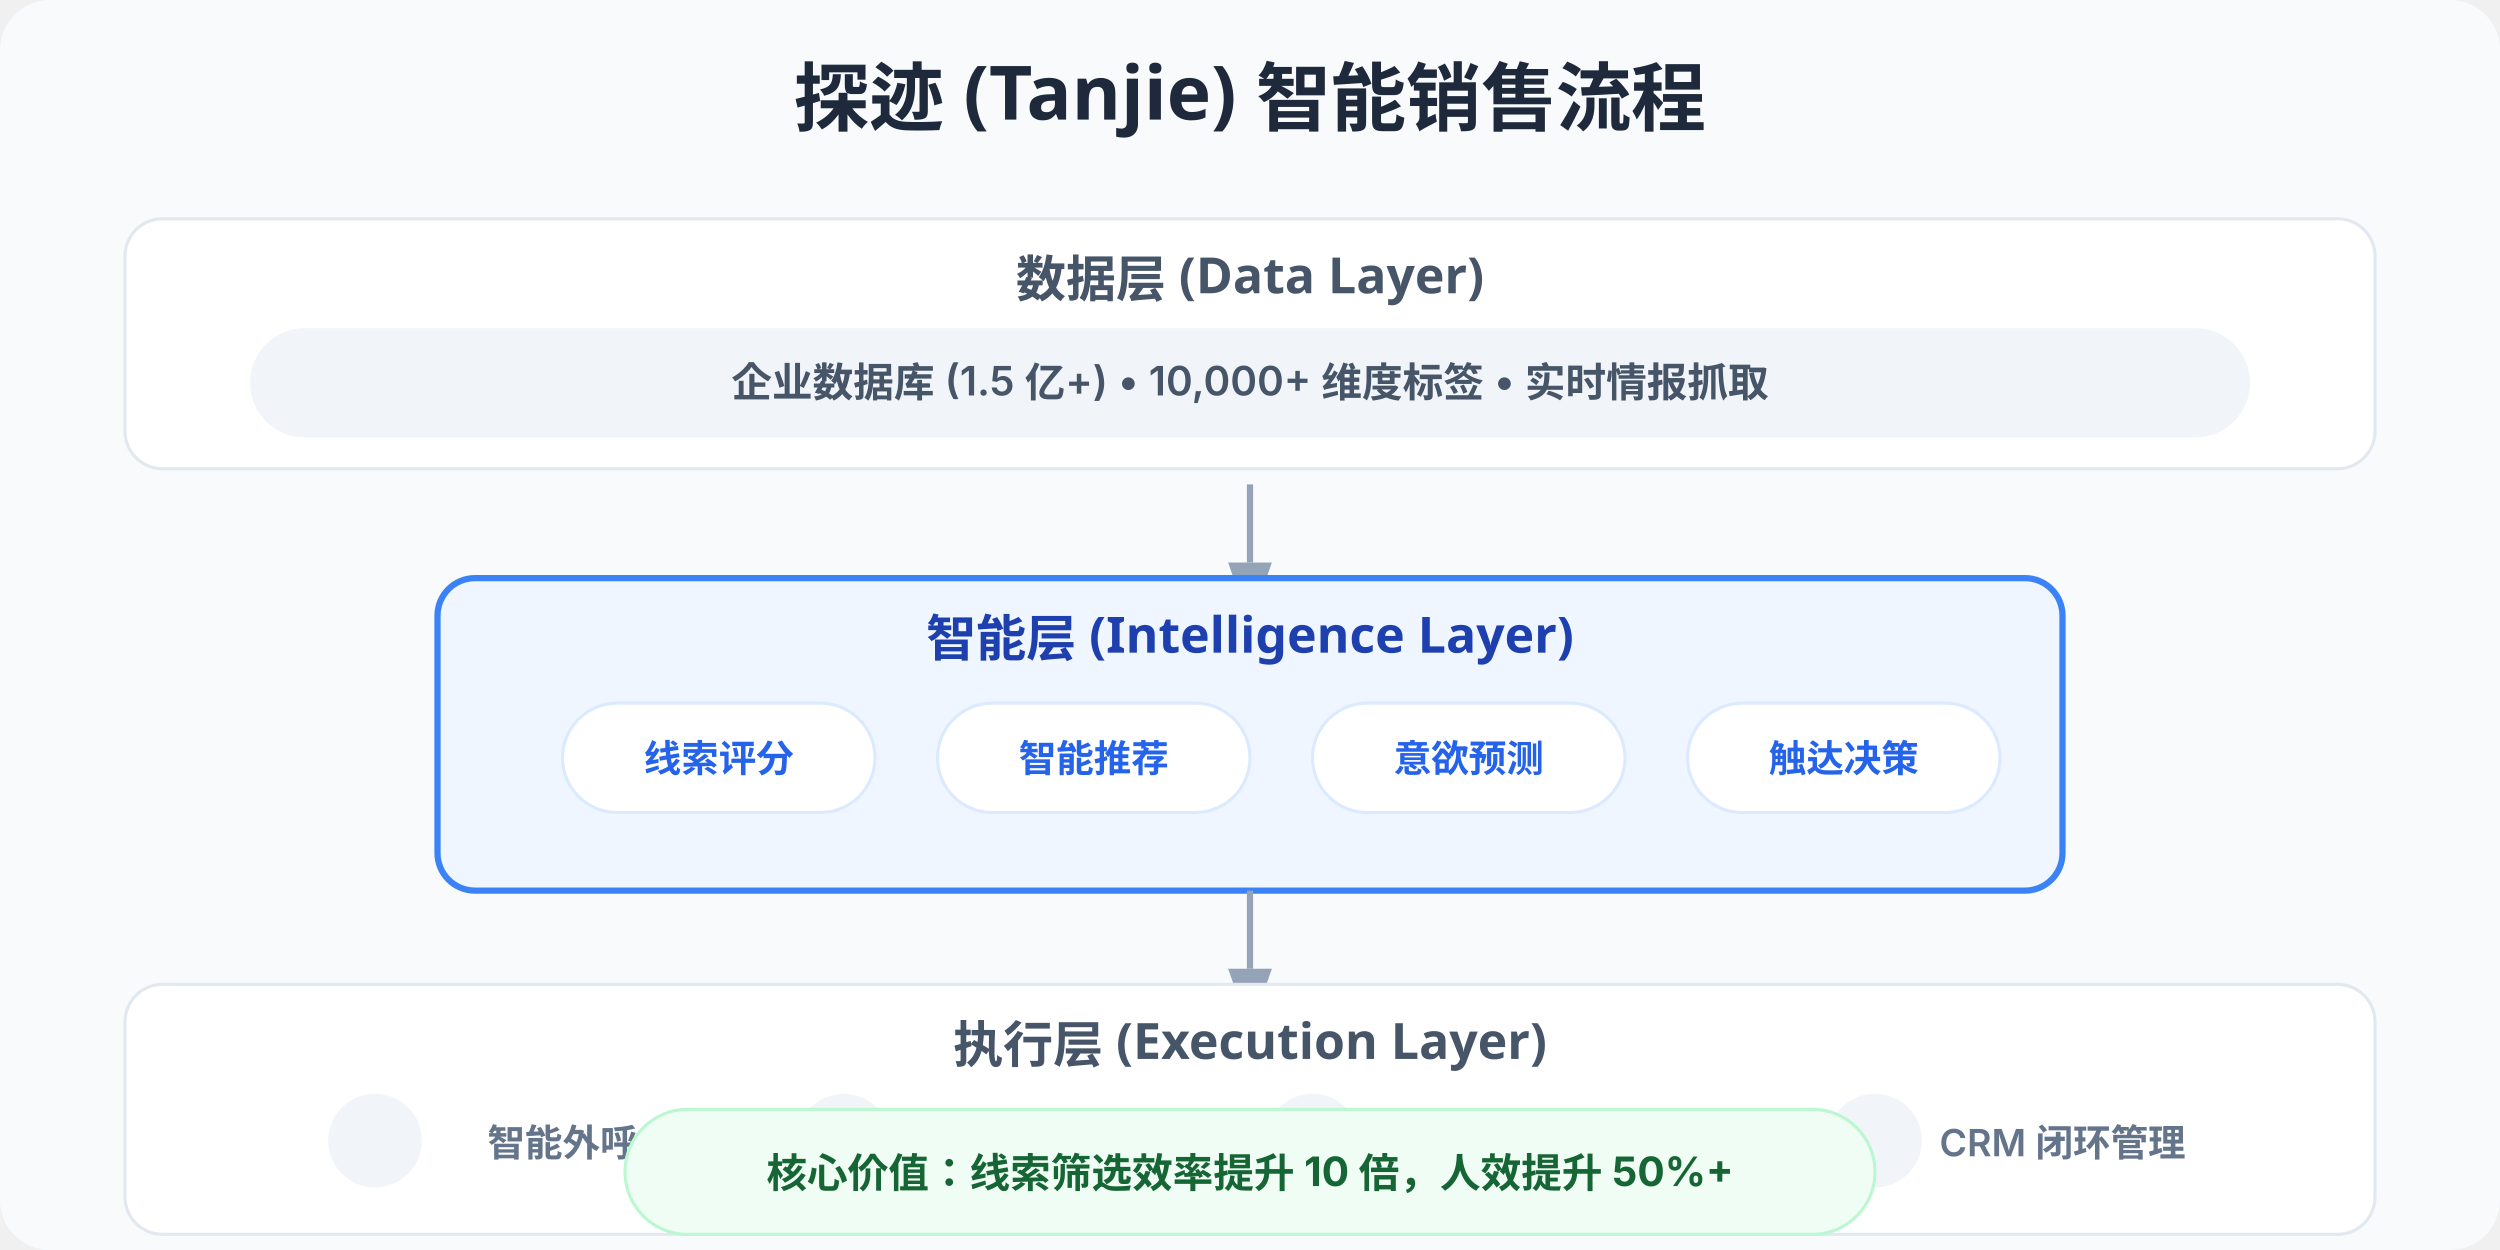
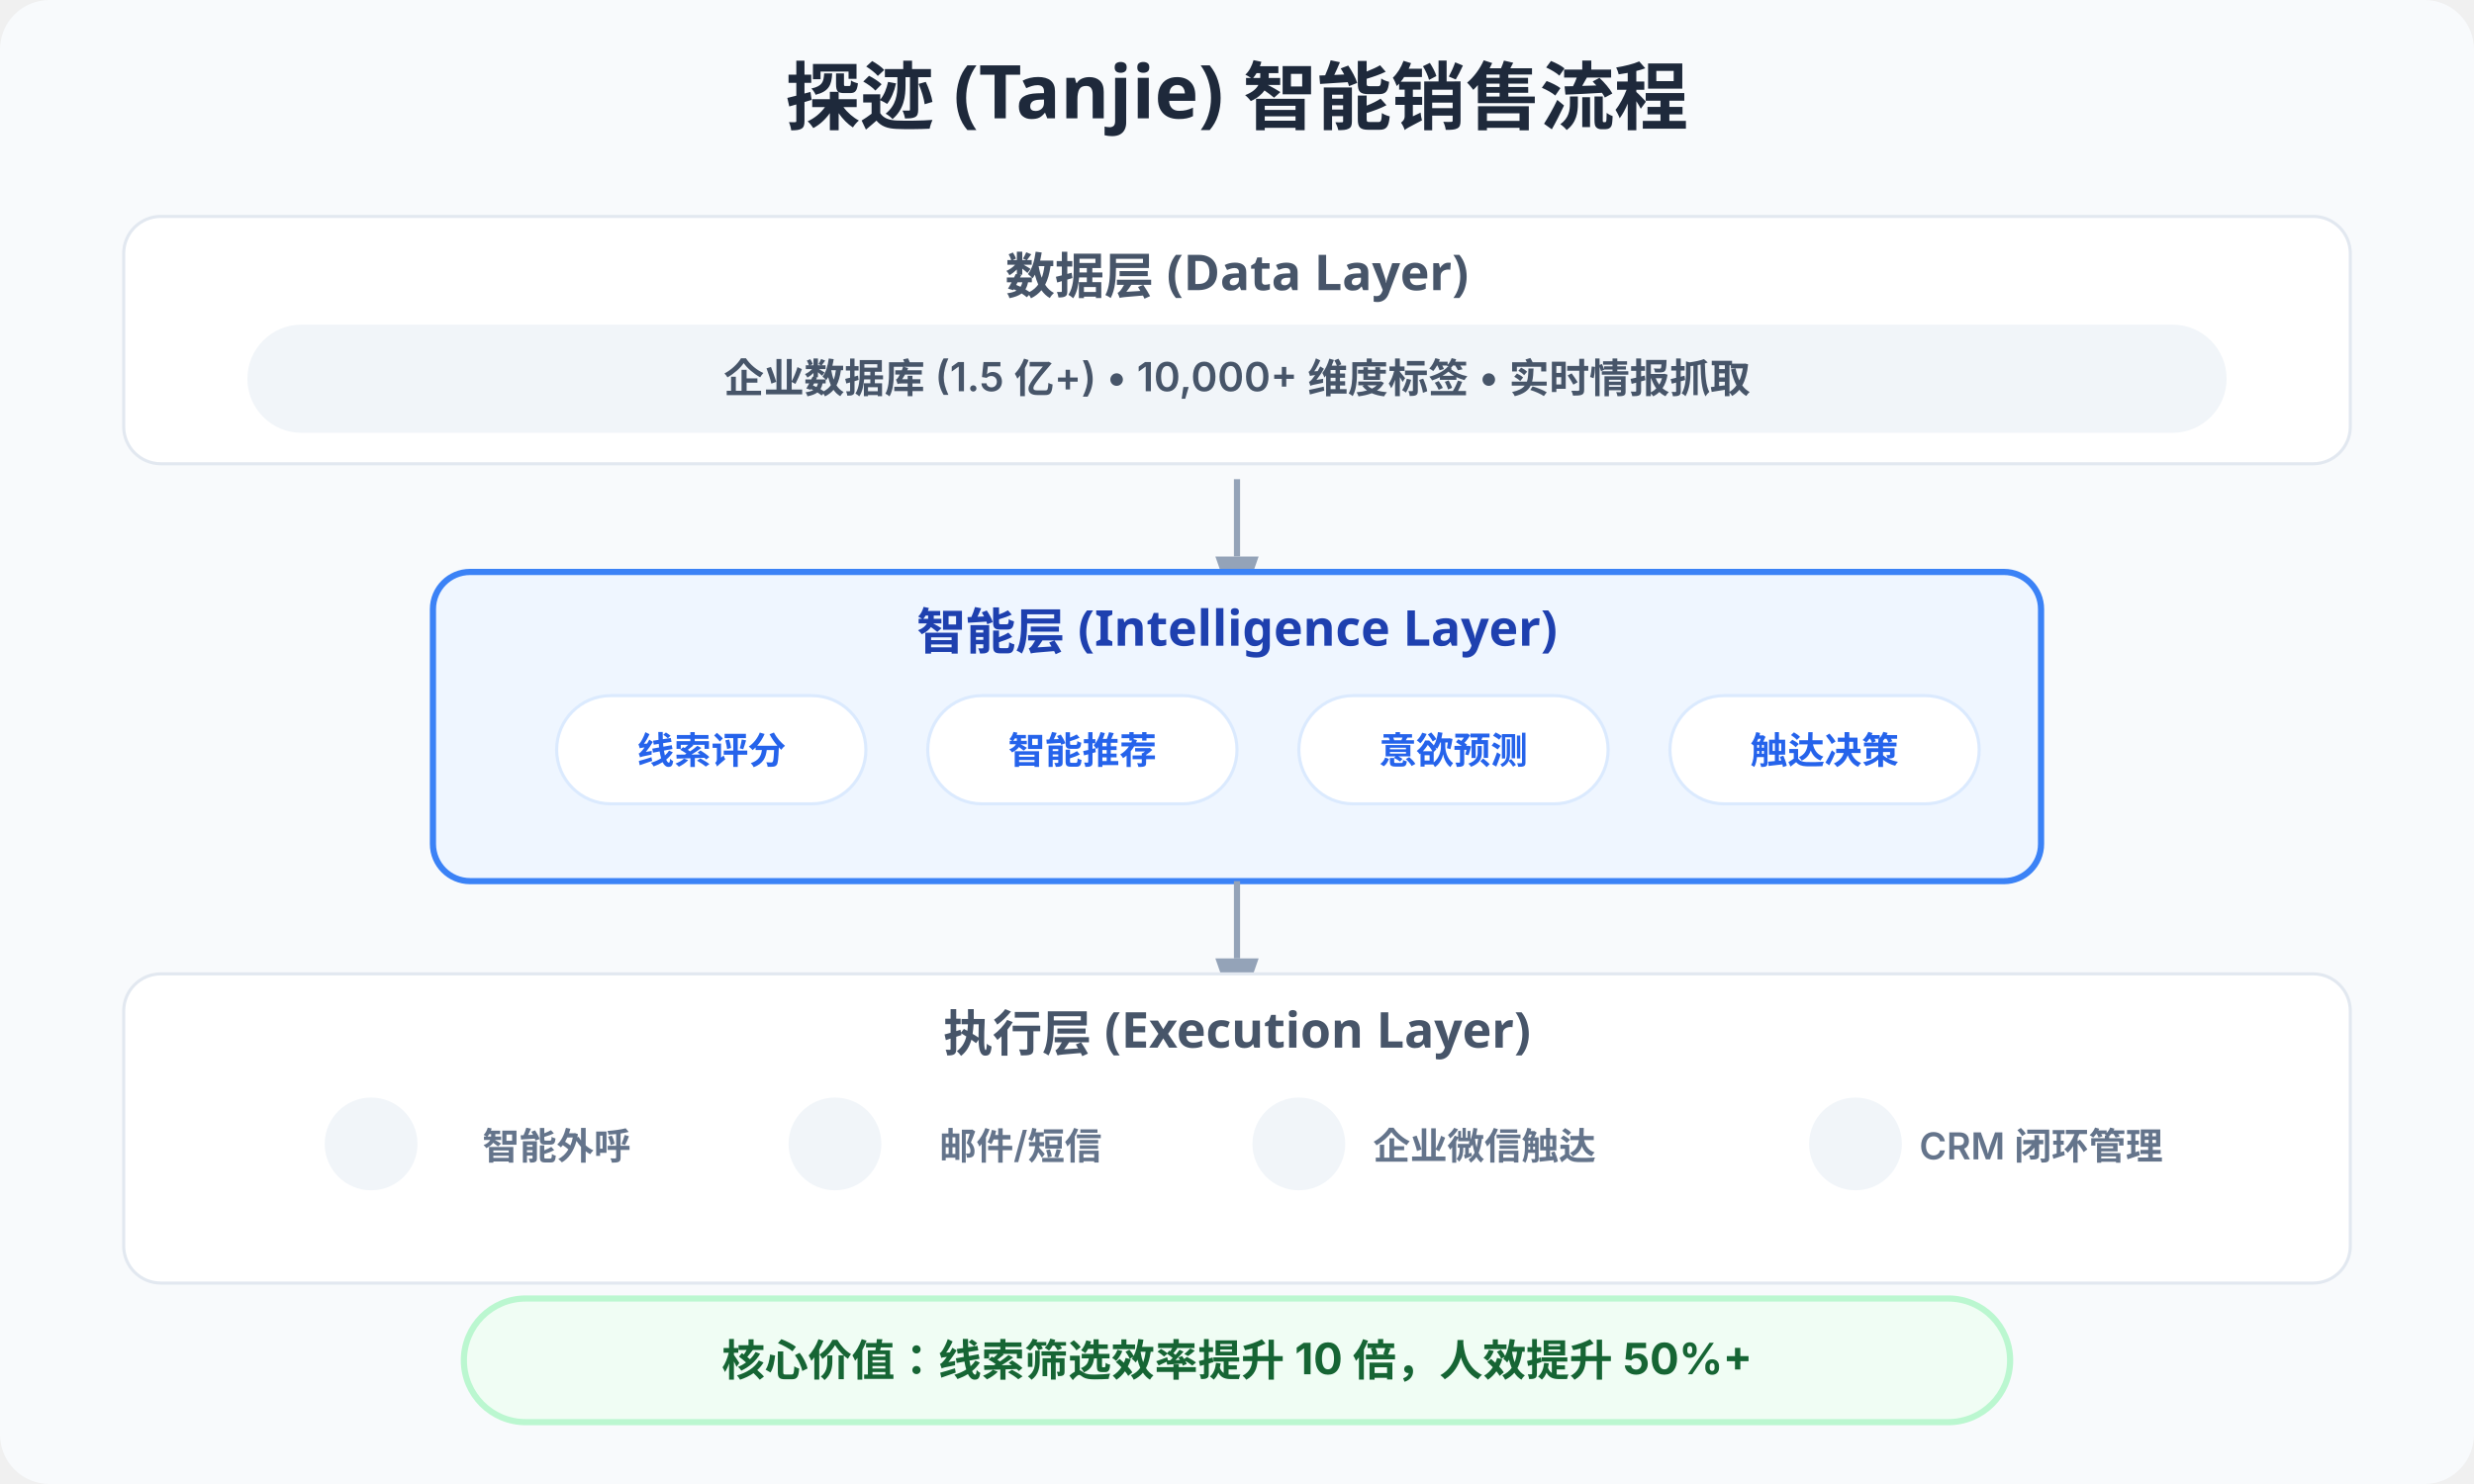
- <svg xmlns="http://www.w3.org/2000/svg" width="800" height="400" viewBox="0 0 800 400">
-   <rect width="800" height="400" fill="#F8FAFC" rx="16" />
+ <svg xmlns="http://www.w3.org/2000/svg" width="800" height="480" viewBox="0 0 800 480">
+   <rect width="800" height="480" fill="#F8FAFC" rx="16" />
  <text x="400" y="40" font-family="Outfit, sans-serif" font-size="24" font-weight="600" text-anchor="middle" fill="#1E293B">探迹 (Tanjie) 智能销售流程</text>
  <g transform="translate(40, 70)">
    <rect x="0" y="0" width="720" height="80" rx="12" fill="#FFFFFF" stroke="#E2E8F0" />
    <text x="360" y="25" font-family="Outfit, sans-serif" font-size="16" font-weight="700" text-anchor="middle" fill="#475569">数据层 (Data Layer)</text>
    <rect x="40" y="35" width="640" height="35" rx="17.5" fill="#F1F5F9" />
    <text x="360" y="57" font-family="Inter, sans-serif" font-size="13" font-weight="600" text-anchor="middle" fill="#475569">企业数据库 (1.5 亿+) • 10,000+ 维度标签 • 实时情报抓取</text>
    <path d="M 360 85 L 360 110" stroke="#94A3B8" stroke-width="2" marker-end="url(#arrowhead)" />
    <rect x="100" y="115" width="520" height="100" rx="12" fill="#EFF6FF" stroke="#3B82F6" stroke-width="2" />
    <text x="360" y="140" font-family="Outfit, sans-serif" font-size="16" font-weight="700" text-anchor="middle" fill="#1E40AF">智能层 (Intelligence Layer)</text>
    <g transform="translate(140, 155)" font-family="Inter, sans-serif" font-size="12" font-weight="600" fill="#2563EB">
      <rect x="0" y="0" width="100" height="35" rx="17.5" fill="#FFFFFF" stroke="#DBEAFE" />
      <text x="50" y="22" text-anchor="middle">线索评分</text>
      <rect x="120" y="0" width="100" height="35" rx="17.5" fill="#FFFFFF" stroke="#DBEAFE" />
      <text x="170" y="22" text-anchor="middle">智能推荐</text>
      <rect x="240" y="0" width="100" height="35" rx="17.5" fill="#FFFFFF" stroke="#DBEAFE" />
      <text x="290" y="22" text-anchor="middle">意欲预测</text>
      <rect x="360" y="0" width="100" height="35" rx="17.5" fill="#FFFFFF" stroke="#DBEAFE" />
      <text x="410" y="22" text-anchor="middle">触达决策</text>
    </g>
    <path d="M 360 215 L 360 240" stroke="#94A3B8" stroke-width="2" marker-end="url(#arrowhead)" />
-     <rect x="0" y="245" width="720" height="80" rx="12" fill="#FFFFFF" stroke="#E2E8F0" />
+     <rect x="0" y="245" width="720" height="100" rx="12" fill="#FFFFFF" stroke="#E2E8F0" />
    <text x="360" y="270" font-family="Outfit, sans-serif" font-size="16" font-weight="700" text-anchor="middle" fill="#475569">执行层 (Execution Layer)</text>
-     <g transform="translate(60, 280)" font-family="Inter, sans-serif" font-size="12" font-weight="600" fill="#64748B" text-anchor="middle">
+     <g transform="translate(60, 285)" font-family="Inter, sans-serif" font-size="12" font-weight="600" fill="#64748B" text-anchor="middle">
      <g transform="translate(0, 0)">
        <circle cx="20" cy="15" r="15" fill="#F1F5F9" />
        <text x="80" y="20">智能外呼</text>
      </g>
      <g transform="translate(150, 0)">
        <circle cx="20" cy="15" r="15" fill="#F1F5F9" />
        <text x="80" y="20">邮件/短信</text>
      </g>
      <g transform="translate(300, 0)">
        <circle cx="20" cy="15" r="15" fill="#F1F5F9" />
        <text x="80" y="20">企业微信触达</text>
      </g>
      <g transform="translate(480, 0)">
        <circle cx="20" cy="15" r="15" fill="#F1F5F9" />
        <text x="80" y="20">CRM 闭环管理</text>
      </g>
    </g>
  </g>
-   <rect x="200" y="355" width="400" height="40" rx="20" fill="#F0FDF4" stroke="#BBF7D0" />
-   <text x="400" y="380" font-family="Inter, sans-serif" font-size="13" font-weight="700" text-anchor="middle" fill="#166534">核心价值：线索筛选效率提升 10 倍，人效提升 50%+</text>
+   <rect x="150" y="420" width="500" height="40" rx="20" fill="#F0FDF4" stroke="#BBF7D0" stroke-width="2" />
+   <text x="400" y="445" font-family="Inter, sans-serif" font-size="14" font-weight="700" text-anchor="middle" fill="#166534">核心价值：线索筛选效率提升 10 倍，人效提升 50%+</text>
  <defs>
    <marker id="arrowhead" markerWidth="10" markerHeight="7" refX="0" refY="3.5" orient="auto">
      <polygon points="0 0, 10 3.5, 0 7" fill="#94A3B8" />
    </marker>
  </defs>
</svg>
